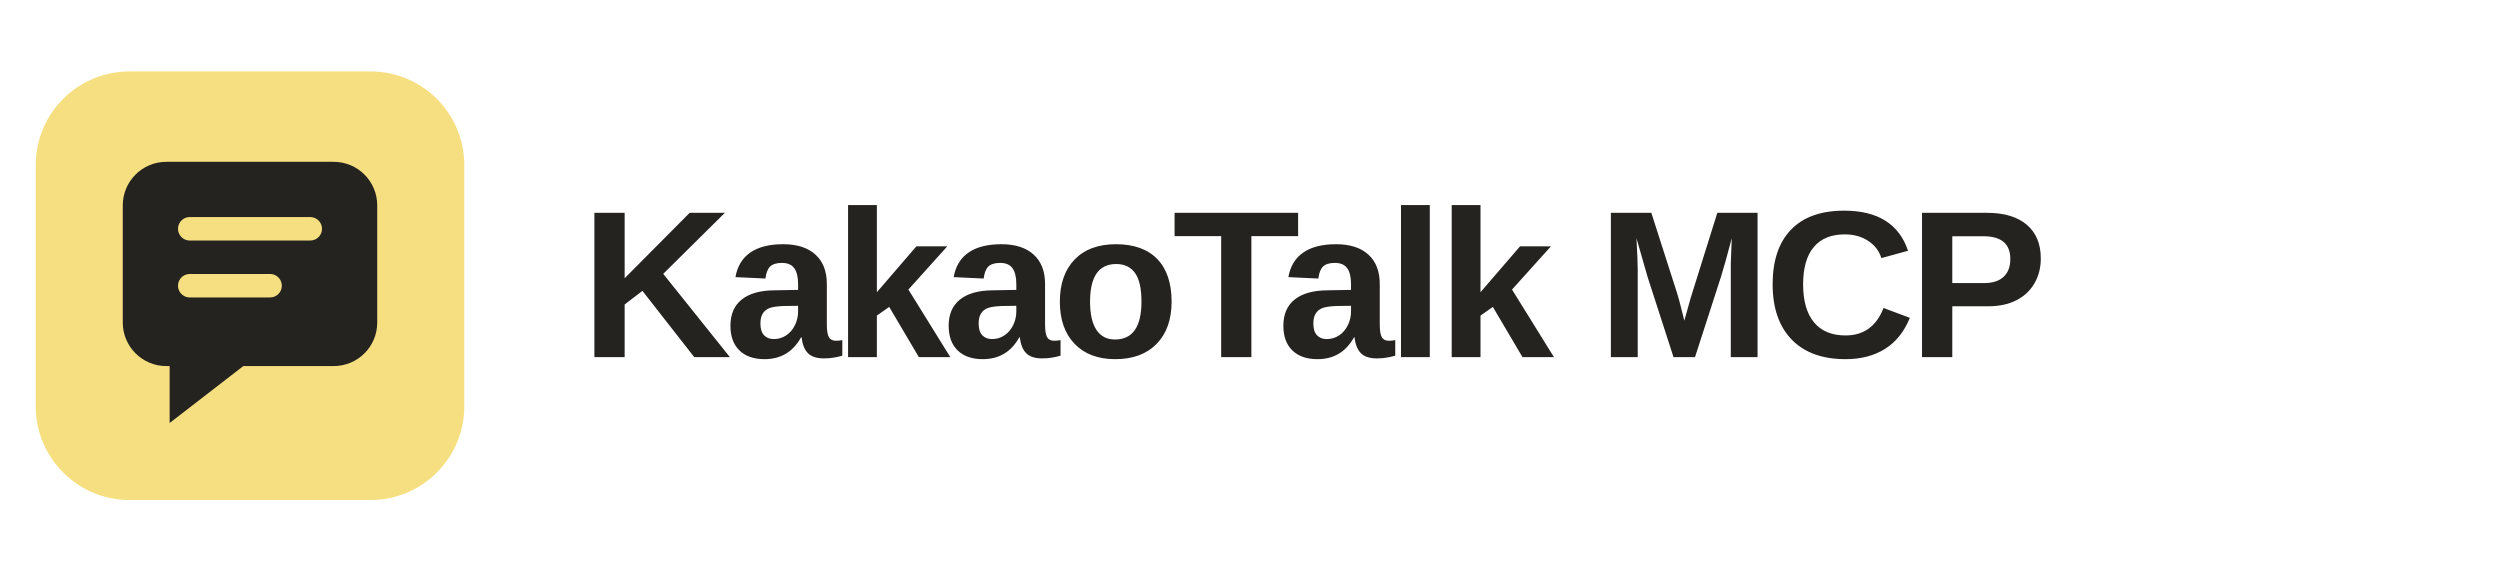
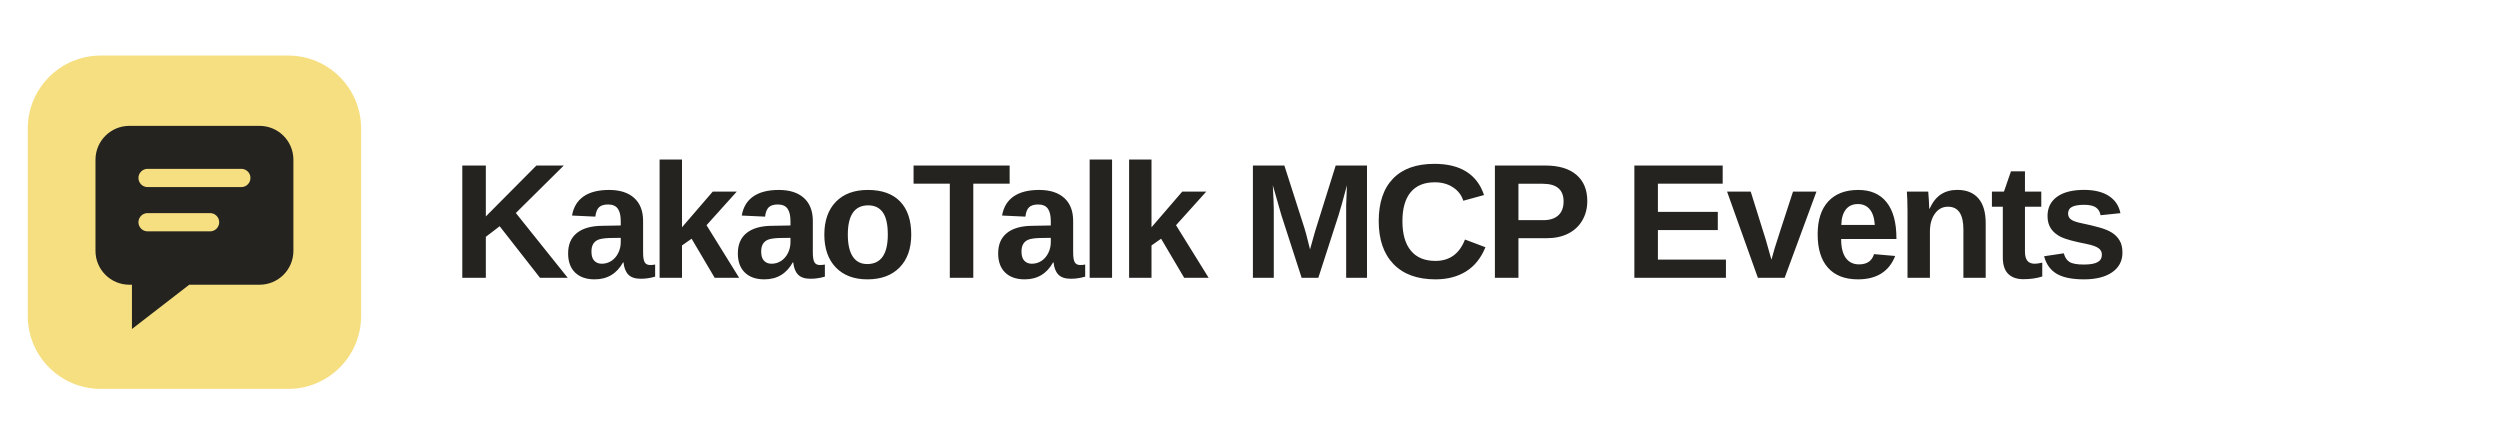
- <svg xmlns="http://www.w3.org/2000/svg" width="560" height="128" viewBox="0 0 560 128" role="img" aria-labelledby="title desc">
+ <svg xmlns="http://www.w3.org/2000/svg" width="720" height="128" viewBox="0 0 720 128" role="img" aria-labelledby="title desc">
  <style>.word{fill:#242320}@media(prefers-color-scheme:dark){.word{fill:#edece6}}</style>
  <rect x="8" y="16" width="96" height="96" rx="21" fill="#f6df80" />
  <g transform="translate(8 16) scale(.75)">
    <path d="M39 27h50a13 13 0 0 1 13 13v35a13 13 0 0 1-13 13H62l-22 17V88h-1a13 13 0 0 1-13-13V40a13 13 0 0 1 13-13Z" fill="#242320" />
    <path d="M46 47h36M46 64h24" fill="none" stroke="#f6df80" stroke-width="7" stroke-linecap="round" />
  </g>
-   <text class="word" x="130" y="80" font-family="-apple-system,BlinkMacSystemFont,'Segoe UI',Arial,sans-serif" font-size="47" font-weight="650" letter-spacing="-1.7">KakaoTalk MCP</text>
+   <text class="word" x="130" y="80" font-family="-apple-system,BlinkMacSystemFont,'Segoe UI',Arial,sans-serif" font-size="47" font-weight="650" letter-spacing="-1.7">KakaoTalk MCP Events</text>
</svg>
